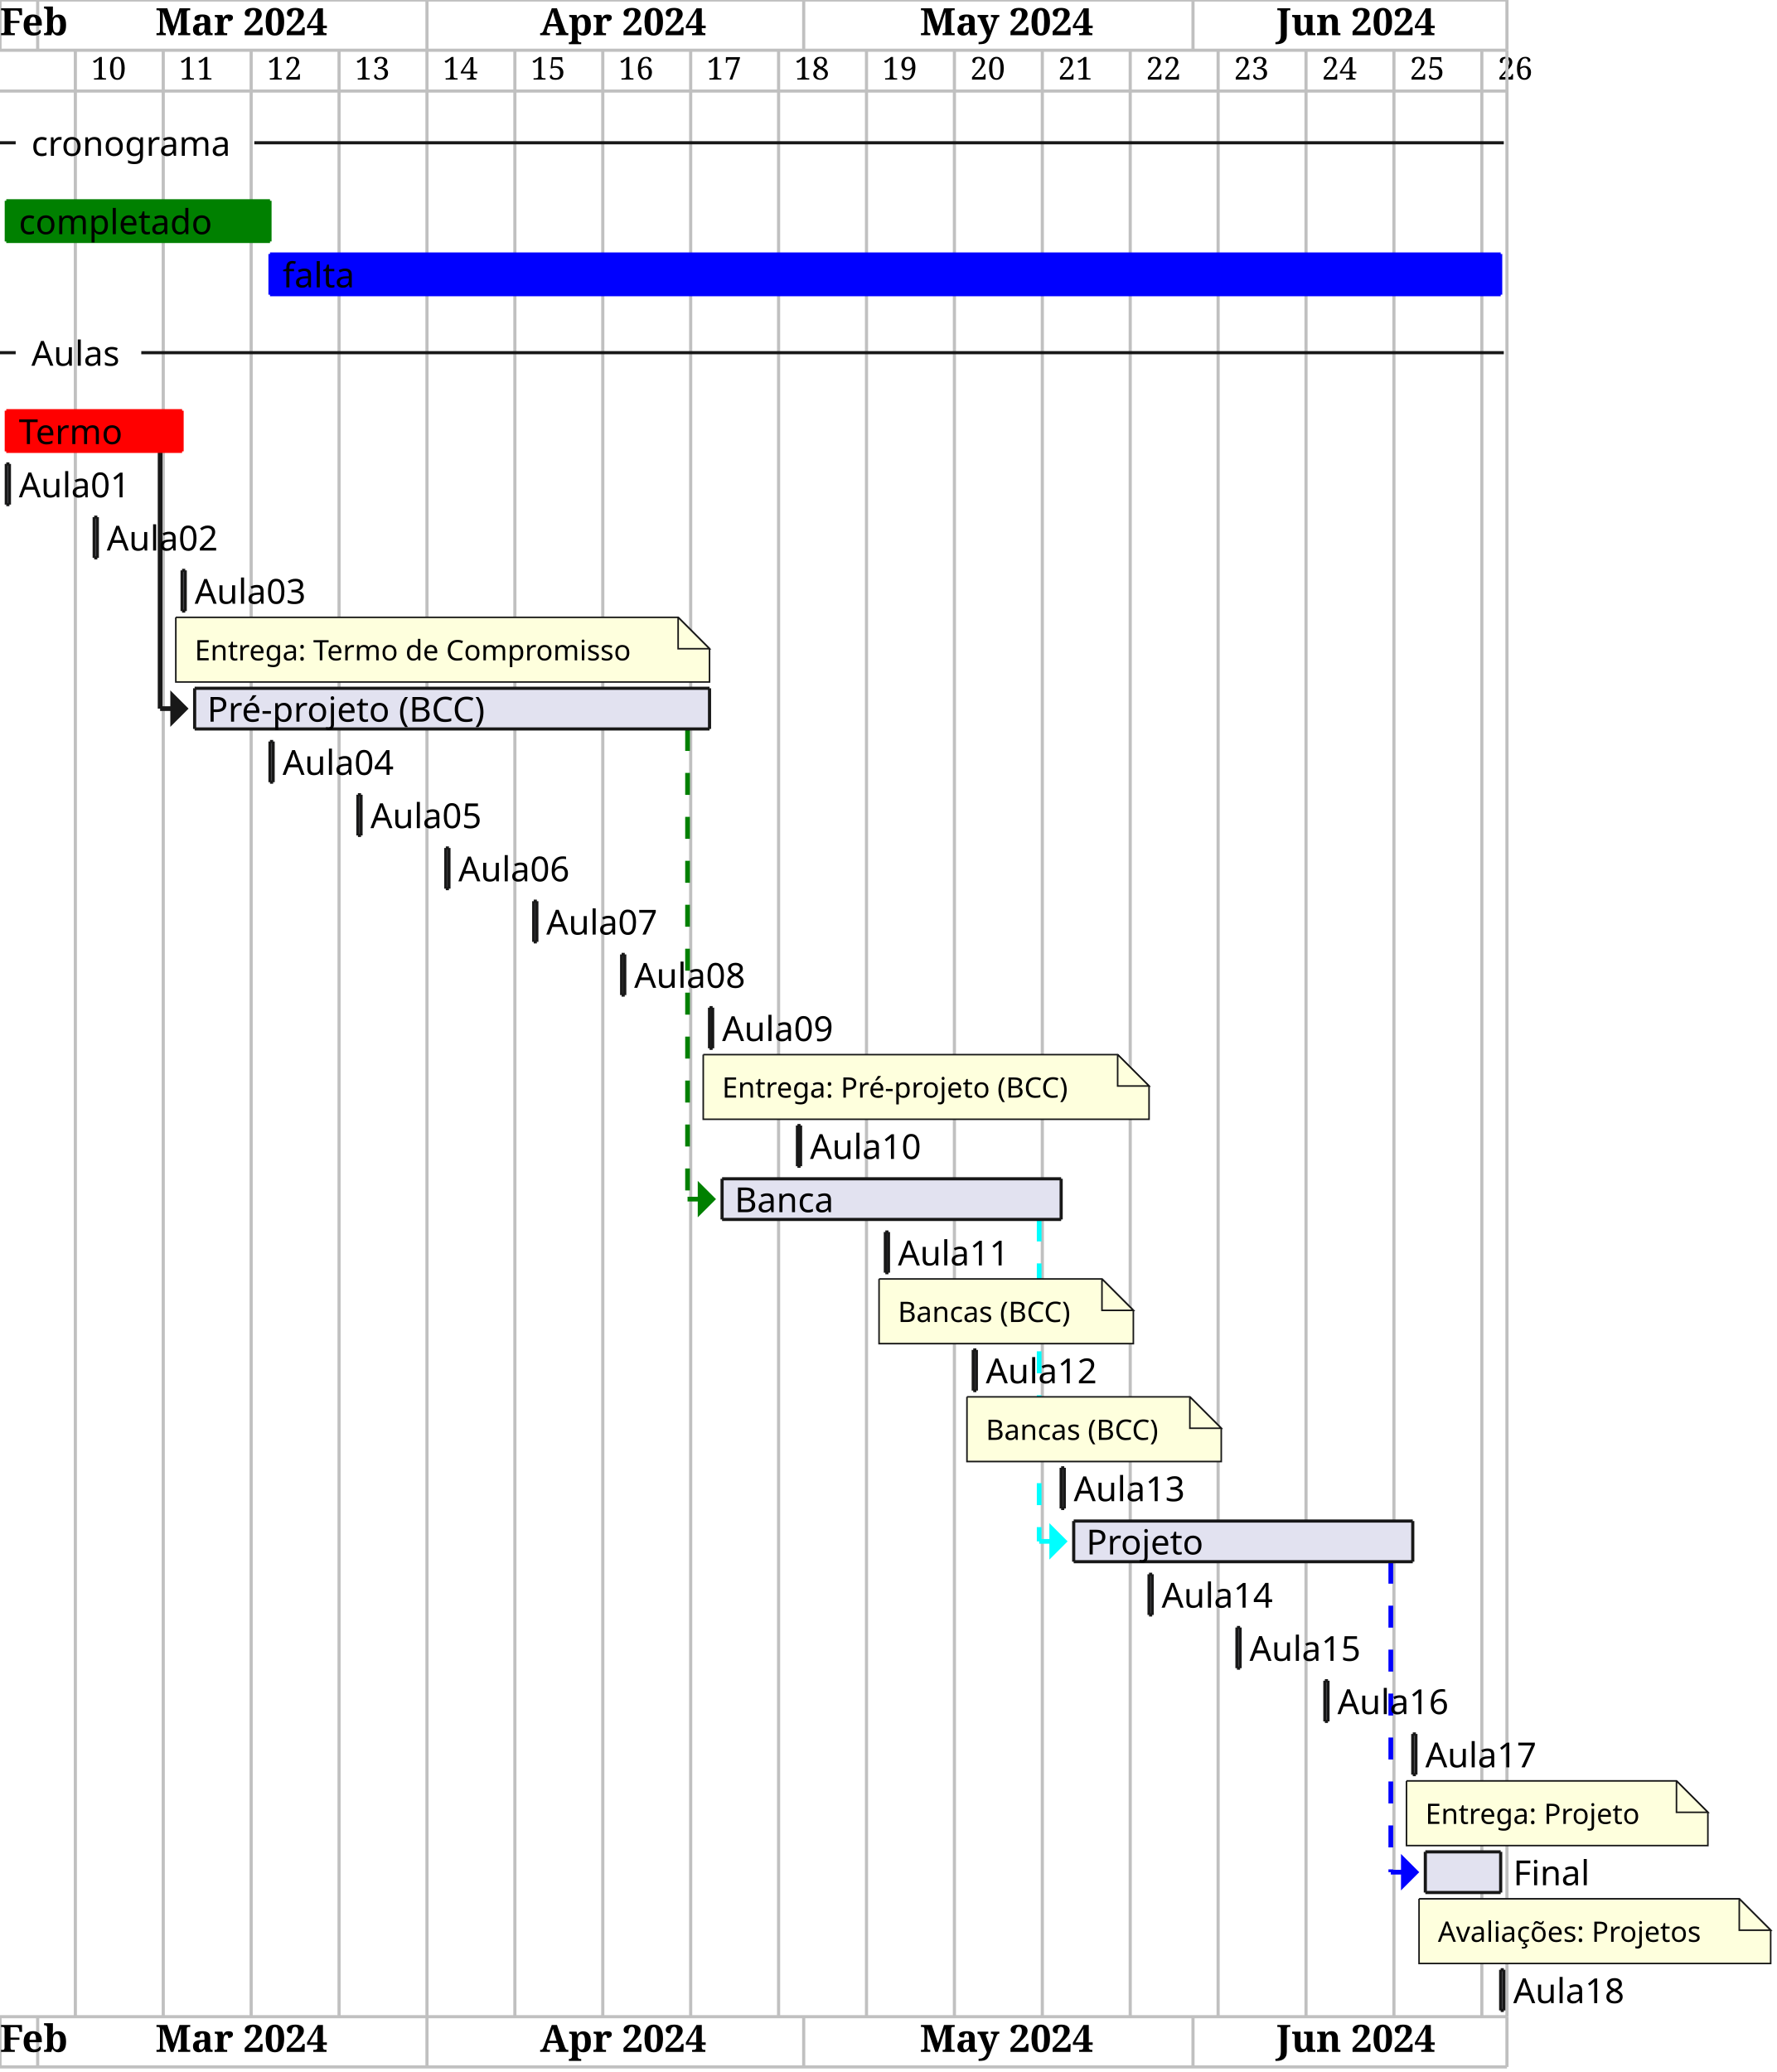
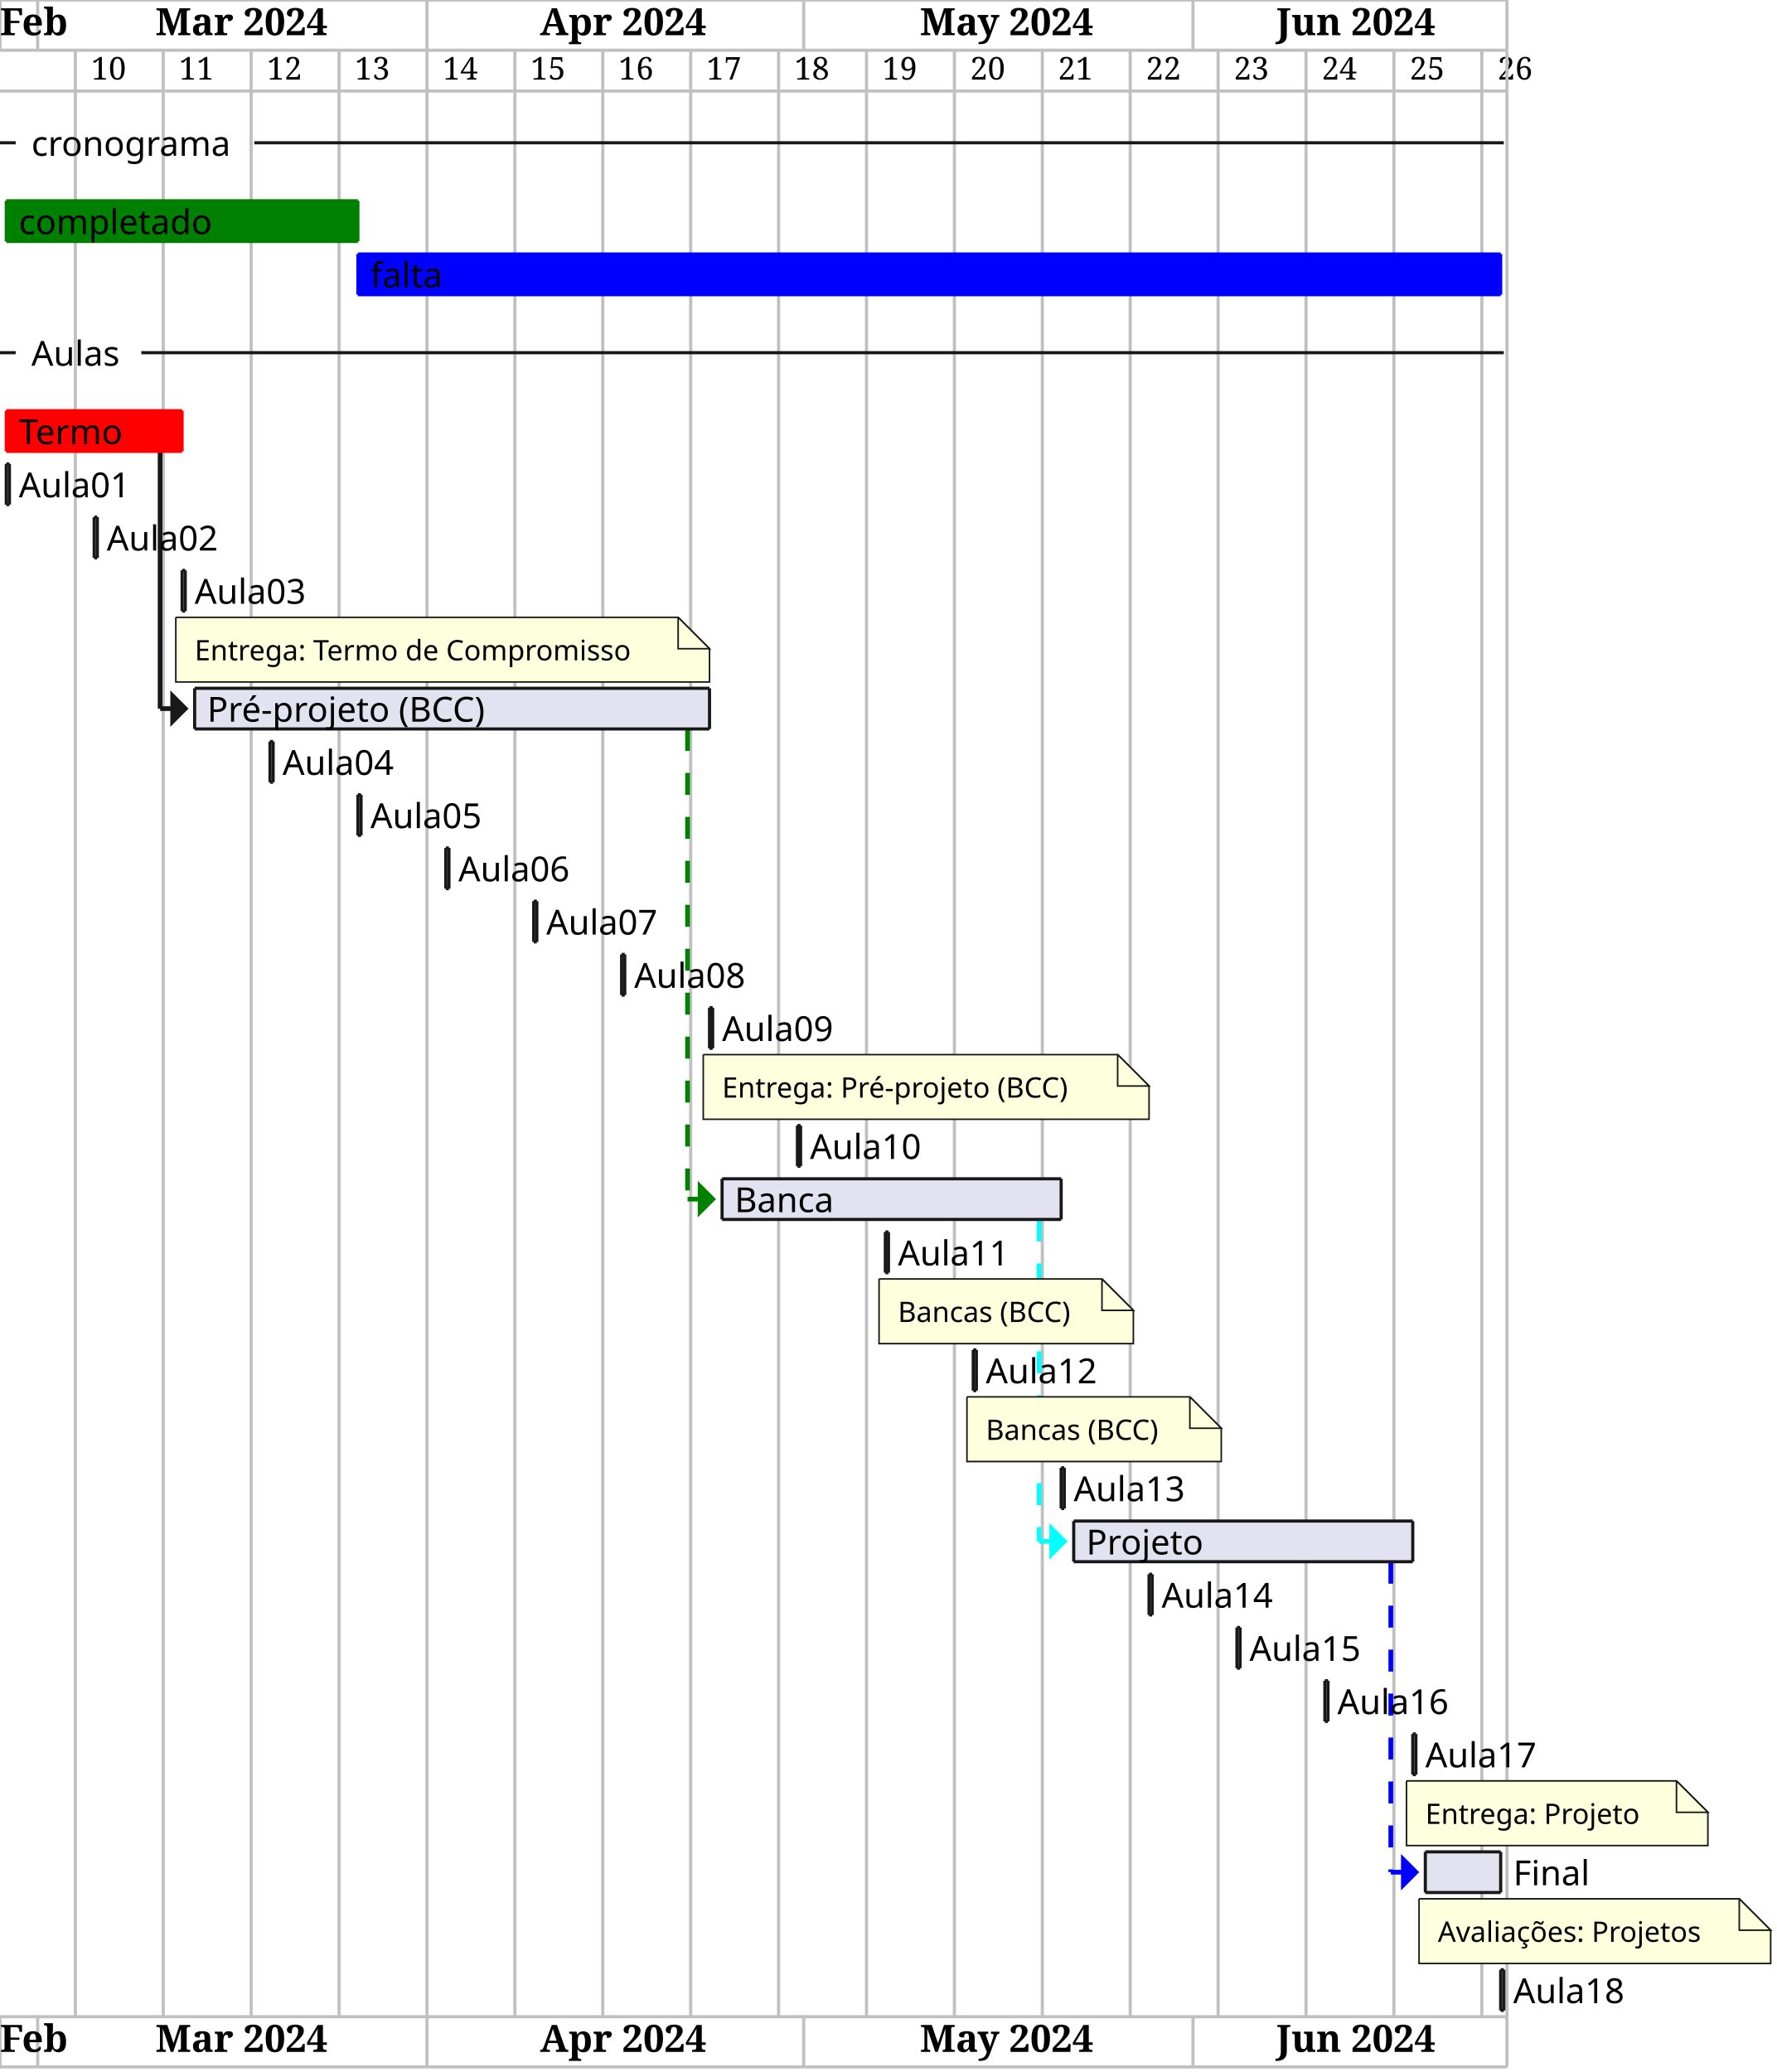
<svg xmlns="http://www.w3.org/2000/svg" contentStyleType="text/css" height="660px" preserveAspectRatio="none" style="width:566px;height:660px;background:#FFFFFF;" version="1.1" viewBox="0 0 566 660" width="566px" zoomAndPan="magnify">
  <defs />
  <g>
    <text fill="#000000" font-family="Serif" font-size="10" lengthAdjust="spacing" textLength="10" x="29" y="25.336">10</text>
    <text fill="#000000" font-family="Serif" font-size="10" lengthAdjust="spacing" textLength="10" x="57" y="25.336">11</text>
    <text fill="#000000" font-family="Serif" font-size="10" lengthAdjust="spacing" textLength="10" x="85" y="25.336">12</text>
    <text fill="#000000" font-family="Serif" font-size="10" lengthAdjust="spacing" textLength="10" x="113" y="25.336">13</text>
    <text fill="#000000" font-family="Serif" font-size="10" lengthAdjust="spacing" textLength="10" x="141" y="25.336">14</text>
    <text fill="#000000" font-family="Serif" font-size="10" lengthAdjust="spacing" textLength="10" x="169" y="25.336">15</text>
    <text fill="#000000" font-family="Serif" font-size="10" lengthAdjust="spacing" textLength="10" x="197" y="25.336">16</text>
    <text fill="#000000" font-family="Serif" font-size="10" lengthAdjust="spacing" textLength="10" x="225" y="25.336">17</text>
    <text fill="#000000" font-family="Serif" font-size="10" lengthAdjust="spacing" textLength="10" x="253" y="25.336">18</text>
    <text fill="#000000" font-family="Serif" font-size="10" lengthAdjust="spacing" textLength="10" x="281" y="25.336">19</text>
    <text fill="#000000" font-family="Serif" font-size="10" lengthAdjust="spacing" textLength="10" x="309" y="25.336">20</text>
    <text fill="#000000" font-family="Serif" font-size="10" lengthAdjust="spacing" textLength="10" x="337" y="25.336">21</text>
    <text fill="#000000" font-family="Serif" font-size="10" lengthAdjust="spacing" textLength="10" x="365" y="25.336">22</text>
    <text fill="#000000" font-family="Serif" font-size="10" lengthAdjust="spacing" textLength="10" x="393" y="25.336">23</text>
    <text fill="#000000" font-family="Serif" font-size="10" lengthAdjust="spacing" textLength="10" x="421" y="25.336">24</text>
    <text fill="#000000" font-family="Serif" font-size="10" lengthAdjust="spacing" textLength="10" x="449" y="25.336">25</text>
    <text fill="#000000" font-family="Serif" font-size="10" lengthAdjust="spacing" textLength="10" x="477" y="25.336">26</text>
    <line style="stroke:#C0C0C0;stroke-width:1.0;" x1="24" x2="24" y1="16" y2="642.385" />
    <line style="stroke:#C0C0C0;stroke-width:1.0;" x1="52" x2="52" y1="16" y2="642.385" />
    <line style="stroke:#C0C0C0;stroke-width:1.0;" x1="80" x2="80" y1="16" y2="642.385" />
    <line style="stroke:#C0C0C0;stroke-width:1.0;" x1="108" x2="108" y1="16" y2="642.385" />
    <line style="stroke:#C0C0C0;stroke-width:1.0;" x1="136" x2="136" y1="16" y2="642.385" />
    <line style="stroke:#C0C0C0;stroke-width:1.0;" x1="164" x2="164" y1="16" y2="642.385" />
    <line style="stroke:#C0C0C0;stroke-width:1.0;" x1="192" x2="192" y1="16" y2="642.385" />
    <line style="stroke:#C0C0C0;stroke-width:1.0;" x1="220" x2="220" y1="16" y2="642.385" />
    <line style="stroke:#C0C0C0;stroke-width:1.0;" x1="248" x2="248" y1="16" y2="642.385" />
    <line style="stroke:#C0C0C0;stroke-width:1.0;" x1="276" x2="276" y1="16" y2="642.385" />
    <line style="stroke:#C0C0C0;stroke-width:1.0;" x1="304" x2="304" y1="16" y2="642.385" />
    <line style="stroke:#C0C0C0;stroke-width:1.0;" x1="332" x2="332" y1="16" y2="642.385" />
    <line style="stroke:#C0C0C0;stroke-width:1.0;" x1="360" x2="360" y1="16" y2="642.385" />
    <line style="stroke:#C0C0C0;stroke-width:1.0;" x1="388" x2="388" y1="16" y2="642.385" />
    <line style="stroke:#C0C0C0;stroke-width:1.0;" x1="416" x2="416" y1="16" y2="642.385" />
    <line style="stroke:#C0C0C0;stroke-width:1.0;" x1="444" x2="444" y1="16" y2="642.385" />
    <line style="stroke:#C0C0C0;stroke-width:1.0;" x1="472" x2="472" y1="16" y2="642.385" />
    <line style="stroke:#C0C0C0;stroke-width:1.0;" x1="480" x2="480" y1="16" y2="642.385" />
    <line style="stroke:#C0C0C0;stroke-width:1.0;" x1="0" x2="0" y1="0" y2="16" />
    <line style="stroke:#C0C0C0;stroke-width:1.0;" x1="12" x2="12" y1="0" y2="16" />
    <text fill="#000000" font-family="Serif" font-size="12" font-weight="bold" lengthAdjust="spacing" textLength="19" x="0" y="11.203">Feb</text>
    <line style="stroke:#C0C0C0;stroke-width:1.0;" x1="136" x2="136" y1="0" y2="16" />
    <text fill="#000000" font-family="Serif" font-size="12" font-weight="bold" lengthAdjust="spacing" textLength="49" x="49.5" y="11.203">Mar 2024</text>
    <line style="stroke:#C0C0C0;stroke-width:1.0;" x1="256" x2="256" y1="0" y2="16" />
    <text fill="#000000" font-family="Serif" font-size="12" font-weight="bold" lengthAdjust="spacing" textLength="48" x="172" y="11.203">Apr 2024</text>
    <line style="stroke:#C0C0C0;stroke-width:1.0;" x1="380" x2="380" y1="0" y2="16" />
    <text fill="#000000" font-family="Serif" font-size="12" font-weight="bold" lengthAdjust="spacing" textLength="50" x="293" y="11.203">May 2024</text>
    <line style="stroke:#C0C0C0;stroke-width:1.0;" x1="480" x2="480" y1="0" y2="16" />
    <text fill="#000000" font-family="Serif" font-size="12" font-weight="bold" lengthAdjust="spacing" textLength="47" x="406.5" y="11.203">Jun 2024</text>
    <line style="stroke:#C0C0C0;stroke-width:1.0;" x1="0" x2="480" y1="0" y2="0" />
    <line style="stroke:#C0C0C0;stroke-width:1.0;" x1="0" x2="480" y1="16" y2="16" />
    <line style="stroke:#C0C0C0;stroke-width:1.0;" x1="0" x2="480" y1="29" y2="29" />
    <line style="stroke:#181818;stroke-width:1.5;" x1="51" x2="51" y1="143.775" y2="225.718" />
    <line style="stroke:#181818;stroke-width:1.5;" x1="51" x2="59" y1="225.718" y2="225.718" />
    <polygon fill="#181818" points="55,221.718,55,225.718,55,229.718,59,225.718" style="stroke:#181818;stroke-width:1.5;" />
    <line style="stroke:#008000;stroke-width:1.5;stroke-dasharray:7.0,7.0;" x1="219" x2="219" y1="232.195" y2="381.958" />
    <line style="stroke:#008000;stroke-width:1.5;stroke-dasharray:7.0,7.0;" x1="219" x2="227" y1="381.958" y2="381.958" />
    <polygon fill="#008000" points="223,377.958,223,381.958,223,385.958,227,381.958" style="stroke:#008000;stroke-width:1.5;" />
    <line style="stroke:#00FFFF;stroke-width:1.5;stroke-dasharray:7.0,7.0;" x1="331" x2="331" y1="388.435" y2="490.978" />
    <line style="stroke:#00FFFF;stroke-width:1.5;stroke-dasharray:7.0,7.0;" x1="331" x2="339" y1="490.978" y2="490.978" />
    <polygon fill="#00FFFF" points="335,486.978,335,490.978,335,494.978,339,490.978" style="stroke:#00FFFF;stroke-width:1.5;" />
    <line style="stroke:#0000FF;stroke-width:1.5;stroke-dasharray:7.0,7.0;" x1="443" x2="443" y1="497.455" y2="596.352" />
    <line style="stroke:#0000FF;stroke-width:1.5;stroke-dasharray:7.0,7.0;" x1="443" x2="451" y1="596.352" y2="596.352" />
    <polygon fill="#0000FF" points="447,592.352,447,596.352,447,600.352,451,596.352" style="stroke:#0000FF;stroke-width:1.5;" />
    <line style="stroke:#181818;stroke-width:1.0;" x1="0" x2="5" y1="45.477" y2="45.477" />
    <line style="stroke:#181818;stroke-width:1.0;" x1="81" x2="479" y1="45.477" y2="45.477" />
-     <rect fill="#008000" height="12.955" style="stroke:none;stroke-width:1.0;" width="84" x="2" y="63.955" />
-     <line style="stroke:#008000;stroke-width:1.0;" x1="2" x2="86" y1="63.955" y2="63.955" />
-     <line style="stroke:#008000;stroke-width:1.0;" x1="2" x2="86" y1="76.91" y2="76.91" />
+     <rect fill="#008000" height="12.955" style="stroke:none;stroke-width:1.0;" width="112" x="2" y="63.955" />
+     <line style="stroke:#008000;stroke-width:1.0;" x1="2" x2="114" y1="63.955" y2="63.955" />
+     <line style="stroke:#008000;stroke-width:1.0;" x1="2" x2="114" y1="76.91" y2="76.91" />
    <line style="stroke:#008000;stroke-width:1.0;" x1="2" x2="2" y1="63.955" y2="76.91" />
-     <line style="stroke:#008000;stroke-width:1.0;" x1="86" x2="86" y1="63.955" y2="76.91" />
-     <rect fill="#0000FF" height="12.955" style="stroke:none;stroke-width:1.0;" width="392" x="86" y="80.91" />
-     <line style="stroke:#0000FF;stroke-width:1.0;" x1="86" x2="478" y1="80.91" y2="80.91" />
-     <line style="stroke:#0000FF;stroke-width:1.0;" x1="86" x2="478" y1="93.865" y2="93.865" />
-     <line style="stroke:#0000FF;stroke-width:1.0;" x1="86" x2="86" y1="80.91" y2="93.865" />
+     <line style="stroke:#008000;stroke-width:1.0;" x1="114" x2="114" y1="63.955" y2="76.91" />
+     <rect fill="#0000FF" height="12.955" style="stroke:none;stroke-width:1.0;" width="364" x="114" y="80.91" />
+     <line style="stroke:#0000FF;stroke-width:1.0;" x1="114" x2="478" y1="80.91" y2="80.91" />
+     <line style="stroke:#0000FF;stroke-width:1.0;" x1="114" x2="478" y1="93.865" y2="93.865" />
+     <line style="stroke:#0000FF;stroke-width:1.0;" x1="114" x2="114" y1="80.91" y2="93.865" />
    <line style="stroke:#0000FF;stroke-width:1.0;" x1="478" x2="478" y1="80.91" y2="93.865" />
    <line style="stroke:#181818;stroke-width:1.0;" x1="0" x2="5" y1="112.343" y2="112.343" />
    <line style="stroke:#181818;stroke-width:1.0;" x1="45" x2="479" y1="112.343" y2="112.343" />
    <rect fill="#FF0000" height="12.955" style="stroke:none;stroke-width:1.0;" width="56" x="2" y="130.82" />
    <line style="stroke:#FF0000;stroke-width:1.0;" x1="2" x2="58" y1="130.82" y2="130.82" />
    <line style="stroke:#FF0000;stroke-width:1.0;" x1="2" x2="58" y1="143.775" y2="143.775" />
    <line style="stroke:#FF0000;stroke-width:1.0;" x1="2" x2="2" y1="130.82" y2="143.775" />
    <line style="stroke:#FF0000;stroke-width:1.0;" x1="58" x2="58" y1="130.82" y2="143.775" />
    <rect fill="#E2E2F0" height="12.955" style="stroke:none;stroke-width:1.0;" width="1" x="2" y="147.775" />
    <line style="stroke:#181818;stroke-width:1.0;" x1="2" x2="3" y1="147.775" y2="147.775" />
    <line style="stroke:#181818;stroke-width:1.0;" x1="2" x2="3" y1="160.731" y2="160.731" />
    <line style="stroke:#181818;stroke-width:1.0;" x1="2" x2="2" y1="147.775" y2="160.731" />
    <line style="stroke:#181818;stroke-width:1.0;" x1="3" x2="3" y1="147.775" y2="160.731" />
    <rect fill="#E2E2F0" height="12.955" style="stroke:none;stroke-width:1.0;" width="1" x="30" y="164.731" />
    <line style="stroke:#181818;stroke-width:1.0;" x1="30" x2="31" y1="164.731" y2="164.731" />
    <line style="stroke:#181818;stroke-width:1.0;" x1="30" x2="31" y1="177.685" y2="177.685" />
    <line style="stroke:#181818;stroke-width:1.0;" x1="30" x2="30" y1="164.731" y2="177.685" />
    <line style="stroke:#181818;stroke-width:1.0;" x1="31" x2="31" y1="164.731" y2="177.685" />
    <path d="M56,196.641 L56,217.24 L226,217.24 L226,206.641 L216,196.641 L56,196.641 " fill="#FEFFDD" style="stroke:#181818;stroke-width:0.5;" />
    <path d="M216,196.641 L216,206.641 L226,206.641 L216,196.641 " fill="#FEFFDD" style="stroke:#181818;stroke-width:0.5;" />
    <text fill="#000000" font-family="sans-serif" font-size="9" lengthAdjust="spacing" textLength="149" x="62" y="210.342">Entrega: Termo de Compromisso</text>
    <rect fill="#E2E2F0" height="12.955" style="stroke:none;stroke-width:1.0;" width="1" x="58" y="181.685" />
    <line style="stroke:#181818;stroke-width:1.0;" x1="58" x2="59" y1="181.685" y2="181.685" />
    <line style="stroke:#181818;stroke-width:1.0;" x1="58" x2="59" y1="194.641" y2="194.641" />
    <line style="stroke:#181818;stroke-width:1.0;" x1="58" x2="58" y1="181.685" y2="194.641" />
    <line style="stroke:#181818;stroke-width:1.0;" x1="59" x2="59" y1="181.685" y2="194.641" />
    <rect fill="#E2E2F0" height="12.955" style="stroke:none;stroke-width:1.0;" width="164" x="62" y="219.24" />
    <line style="stroke:#181818;stroke-width:1.0;" x1="62" x2="226" y1="219.24" y2="219.24" />
    <line style="stroke:#181818;stroke-width:1.0;" x1="62" x2="226" y1="232.195" y2="232.195" />
    <line style="stroke:#181818;stroke-width:1.0;" x1="62" x2="62" y1="219.24" y2="232.195" />
    <line style="stroke:#181818;stroke-width:1.0;" x1="226" x2="226" y1="219.24" y2="232.195" />
    <rect fill="#E2E2F0" height="12.955" style="stroke:none;stroke-width:1.0;" width="1" x="86" y="236.195" />
    <line style="stroke:#181818;stroke-width:1.0;" x1="86" x2="87" y1="236.195" y2="236.195" />
    <line style="stroke:#181818;stroke-width:1.0;" x1="86" x2="87" y1="249.15" y2="249.15" />
    <line style="stroke:#181818;stroke-width:1.0;" x1="86" x2="86" y1="236.195" y2="249.15" />
    <line style="stroke:#181818;stroke-width:1.0;" x1="87" x2="87" y1="236.195" y2="249.15" />
    <rect fill="#E2E2F0" height="12.955" style="stroke:none;stroke-width:1.0;" width="1" x="114" y="253.15" />
    <line style="stroke:#181818;stroke-width:1.0;" x1="114" x2="115" y1="253.15" y2="253.15" />
    <line style="stroke:#181818;stroke-width:1.0;" x1="114" x2="115" y1="266.106" y2="266.106" />
    <line style="stroke:#181818;stroke-width:1.0;" x1="114" x2="114" y1="253.15" y2="266.106" />
    <line style="stroke:#181818;stroke-width:1.0;" x1="115" x2="115" y1="253.15" y2="266.106" />
    <rect fill="#E2E2F0" height="12.955" style="stroke:none;stroke-width:1.0;" width="1" x="142" y="270.106" />
    <line style="stroke:#181818;stroke-width:1.0;" x1="142" x2="143" y1="270.106" y2="270.106" />
    <line style="stroke:#181818;stroke-width:1.0;" x1="142" x2="143" y1="283.06" y2="283.06" />
    <line style="stroke:#181818;stroke-width:1.0;" x1="142" x2="142" y1="270.106" y2="283.06" />
    <line style="stroke:#181818;stroke-width:1.0;" x1="143" x2="143" y1="270.106" y2="283.06" />
    <rect fill="#E2E2F0" height="12.955" style="stroke:none;stroke-width:1.0;" width="1" x="170" y="287.06" />
    <line style="stroke:#181818;stroke-width:1.0;" x1="170" x2="171" y1="287.06" y2="287.06" />
    <line style="stroke:#181818;stroke-width:1.0;" x1="170" x2="171" y1="300.016" y2="300.016" />
    <line style="stroke:#181818;stroke-width:1.0;" x1="170" x2="170" y1="287.06" y2="300.016" />
    <line style="stroke:#181818;stroke-width:1.0;" x1="171" x2="171" y1="287.06" y2="300.016" />
    <rect fill="#E2E2F0" height="12.955" style="stroke:none;stroke-width:1.0;" width="1" x="198" y="304.016" />
    <line style="stroke:#181818;stroke-width:1.0;" x1="198" x2="199" y1="304.016" y2="304.016" />
    <line style="stroke:#181818;stroke-width:1.0;" x1="198" x2="199" y1="316.971" y2="316.971" />
    <line style="stroke:#181818;stroke-width:1.0;" x1="198" x2="198" y1="304.016" y2="316.971" />
    <line style="stroke:#181818;stroke-width:1.0;" x1="199" x2="199" y1="304.016" y2="316.971" />
    <path d="M224,335.926 L224,356.525 L366,356.525 L366,345.926 L356,335.926 L224,335.926 " fill="#FEFFDD" style="stroke:#181818;stroke-width:0.5;" />
    <path d="M356,335.926 L356,345.926 L366,345.926 L356,335.926 " fill="#FEFFDD" style="stroke:#181818;stroke-width:0.5;" />
    <text fill="#000000" font-family="sans-serif" font-size="9" lengthAdjust="spacing" textLength="118" x="230" y="349.627">Entrega: Pré-projeto (BCC)</text>
    <rect fill="#E2E2F0" height="12.955" style="stroke:none;stroke-width:1.0;" width="1" x="226" y="320.971" />
    <line style="stroke:#181818;stroke-width:1.0;" x1="226" x2="227" y1="320.971" y2="320.971" />
    <line style="stroke:#181818;stroke-width:1.0;" x1="226" x2="227" y1="333.926" y2="333.926" />
    <line style="stroke:#181818;stroke-width:1.0;" x1="226" x2="226" y1="320.971" y2="333.926" />
    <line style="stroke:#181818;stroke-width:1.0;" x1="227" x2="227" y1="320.971" y2="333.926" />
    <rect fill="#E2E2F0" height="12.955" style="stroke:none;stroke-width:1.0;" width="1" x="254" y="358.525" />
    <line style="stroke:#181818;stroke-width:1.0;" x1="254" x2="255" y1="358.525" y2="358.525" />
    <line style="stroke:#181818;stroke-width:1.0;" x1="254" x2="255" y1="371.481" y2="371.481" />
    <line style="stroke:#181818;stroke-width:1.0;" x1="254" x2="254" y1="358.525" y2="371.481" />
    <line style="stroke:#181818;stroke-width:1.0;" x1="255" x2="255" y1="358.525" y2="371.481" />
    <rect fill="#E2E2F0" height="12.955" style="stroke:none;stroke-width:1.0;" width="108" x="230" y="375.481" />
    <line style="stroke:#181818;stroke-width:1.0;" x1="230" x2="338" y1="375.481" y2="375.481" />
    <line style="stroke:#181818;stroke-width:1.0;" x1="230" x2="338" y1="388.435" y2="388.435" />
    <line style="stroke:#181818;stroke-width:1.0;" x1="230" x2="230" y1="375.481" y2="388.435" />
    <line style="stroke:#181818;stroke-width:1.0;" x1="338" x2="338" y1="375.481" y2="388.435" />
    <path d="M280,407.391 L280,427.99 L361,427.99 L361,417.391 L351,407.391 L280,407.391 " fill="#FEFFDD" style="stroke:#181818;stroke-width:0.5;" />
    <path d="M351,407.391 L351,417.391 L361,417.391 L351,407.391 " fill="#FEFFDD" style="stroke:#181818;stroke-width:0.5;" />
    <text fill="#000000" font-family="sans-serif" font-size="9" lengthAdjust="spacing" textLength="57" x="286" y="421.092">Bancas (BCC)</text>
    <rect fill="#E2E2F0" height="12.955" style="stroke:none;stroke-width:1.0;" width="1" x="282" y="392.435" />
    <line style="stroke:#181818;stroke-width:1.0;" x1="282" x2="283" y1="392.435" y2="392.435" />
    <line style="stroke:#181818;stroke-width:1.0;" x1="282" x2="283" y1="405.391" y2="405.391" />
    <line style="stroke:#181818;stroke-width:1.0;" x1="282" x2="282" y1="392.435" y2="405.391" />
    <line style="stroke:#181818;stroke-width:1.0;" x1="283" x2="283" y1="392.435" y2="405.391" />
    <path d="M308,444.945 L308,465.545 L389,465.545 L389,454.945 L379,444.945 L308,444.945 " fill="#FEFFDD" style="stroke:#181818;stroke-width:0.5;" />
    <path d="M379,444.945 L379,454.945 L389,454.945 L379,444.945 " fill="#FEFFDD" style="stroke:#181818;stroke-width:0.5;" />
    <text fill="#000000" font-family="sans-serif" font-size="9" lengthAdjust="spacing" textLength="57" x="314" y="458.647">Bancas (BCC)</text>
    <rect fill="#E2E2F0" height="12.955" style="stroke:none;stroke-width:1.0;" width="1" x="310" y="429.99" />
    <line style="stroke:#181818;stroke-width:1.0;" x1="310" x2="311" y1="429.99" y2="429.99" />
    <line style="stroke:#181818;stroke-width:1.0;" x1="310" x2="311" y1="442.945" y2="442.945" />
    <line style="stroke:#181818;stroke-width:1.0;" x1="310" x2="310" y1="429.99" y2="442.945" />
    <line style="stroke:#181818;stroke-width:1.0;" x1="311" x2="311" y1="429.99" y2="442.945" />
    <rect fill="#E2E2F0" height="12.955" style="stroke:none;stroke-width:1.0;" width="1" x="338" y="467.545" />
    <line style="stroke:#181818;stroke-width:1.0;" x1="338" x2="339" y1="467.545" y2="467.545" />
    <line style="stroke:#181818;stroke-width:1.0;" x1="338" x2="339" y1="480.5" y2="480.5" />
    <line style="stroke:#181818;stroke-width:1.0;" x1="338" x2="338" y1="467.545" y2="480.5" />
    <line style="stroke:#181818;stroke-width:1.0;" x1="339" x2="339" y1="467.545" y2="480.5" />
    <rect fill="#E2E2F0" height="12.955" style="stroke:none;stroke-width:1.0;" width="108" x="342" y="484.5" />
    <line style="stroke:#181818;stroke-width:1.0;" x1="342" x2="450" y1="484.5" y2="484.5" />
    <line style="stroke:#181818;stroke-width:1.0;" x1="342" x2="450" y1="497.455" y2="497.455" />
    <line style="stroke:#181818;stroke-width:1.0;" x1="342" x2="342" y1="484.5" y2="497.455" />
    <line style="stroke:#181818;stroke-width:1.0;" x1="450" x2="450" y1="484.5" y2="497.455" />
    <rect fill="#E2E2F0" height="12.955" style="stroke:none;stroke-width:1.0;" width="1" x="366" y="501.455" />
    <line style="stroke:#181818;stroke-width:1.0;" x1="366" x2="367" y1="501.455" y2="501.455" />
    <line style="stroke:#181818;stroke-width:1.0;" x1="366" x2="367" y1="514.41" y2="514.41" />
    <line style="stroke:#181818;stroke-width:1.0;" x1="366" x2="366" y1="501.455" y2="514.41" />
    <line style="stroke:#181818;stroke-width:1.0;" x1="367" x2="367" y1="501.455" y2="514.41" />
    <rect fill="#E2E2F0" height="12.955" style="stroke:none;stroke-width:1.0;" width="1" x="394" y="518.41" />
    <line style="stroke:#181818;stroke-width:1.0;" x1="394" x2="395" y1="518.41" y2="518.41" />
    <line style="stroke:#181818;stroke-width:1.0;" x1="394" x2="395" y1="531.365" y2="531.365" />
    <line style="stroke:#181818;stroke-width:1.0;" x1="394" x2="394" y1="518.41" y2="531.365" />
    <line style="stroke:#181818;stroke-width:1.0;" x1="395" x2="395" y1="518.41" y2="531.365" />
    <rect fill="#E2E2F0" height="12.955" style="stroke:none;stroke-width:1.0;" width="1" x="422" y="535.365" />
    <line style="stroke:#181818;stroke-width:1.0;" x1="422" x2="423" y1="535.365" y2="535.365" />
    <line style="stroke:#181818;stroke-width:1.0;" x1="422" x2="423" y1="548.32" y2="548.32" />
    <line style="stroke:#181818;stroke-width:1.0;" x1="422" x2="422" y1="535.365" y2="548.32" />
    <line style="stroke:#181818;stroke-width:1.0;" x1="423" x2="423" y1="535.365" y2="548.32" />
    <path d="M448,567.275 L448,587.875 L544,587.875 L544,577.275 L534,567.275 L448,567.275 " fill="#FEFFDD" style="stroke:#181818;stroke-width:0.5;" />
    <path d="M534,567.275 L534,577.275 L544,577.275 L534,567.275 " fill="#FEFFDD" style="stroke:#181818;stroke-width:0.5;" />
    <text fill="#000000" font-family="sans-serif" font-size="9" lengthAdjust="spacing" textLength="72" x="454" y="580.977">Entrega: Projeto</text>
    <rect fill="#E2E2F0" height="12.955" style="stroke:none;stroke-width:1.0;" width="1" x="450" y="552.32" />
    <line style="stroke:#181818;stroke-width:1.0;" x1="450" x2="451" y1="552.32" y2="552.32" />
    <line style="stroke:#181818;stroke-width:1.0;" x1="450" x2="451" y1="565.275" y2="565.275" />
    <line style="stroke:#181818;stroke-width:1.0;" x1="450" x2="450" y1="552.32" y2="565.275" />
    <line style="stroke:#181818;stroke-width:1.0;" x1="451" x2="451" y1="552.32" y2="565.275" />
    <path d="M452,604.83 L452,625.43 L564,625.43 L564,614.83 L554,604.83 L452,604.83 " fill="#FEFFDD" style="stroke:#181818;stroke-width:0.5;" />
    <path d="M554,604.83 L554,614.83 L564,614.83 L554,604.83 " fill="#FEFFDD" style="stroke:#181818;stroke-width:0.5;" />
    <text fill="#000000" font-family="sans-serif" font-size="9" lengthAdjust="spacing" textLength="91" x="458" y="618.531">Avaliações: Projetos</text>
    <rect fill="#E2E2F0" height="12.955" style="stroke:none;stroke-width:1.0;" width="24" x="454" y="589.875" />
    <line style="stroke:#181818;stroke-width:1.0;" x1="454" x2="478" y1="589.875" y2="589.875" />
    <line style="stroke:#181818;stroke-width:1.0;" x1="454" x2="478" y1="602.83" y2="602.83" />
    <line style="stroke:#181818;stroke-width:1.0;" x1="454" x2="454" y1="589.875" y2="602.83" />
    <line style="stroke:#181818;stroke-width:1.0;" x1="478" x2="478" y1="589.875" y2="602.83" />
    <rect fill="#E2E2F0" height="12.955" style="stroke:none;stroke-width:1.0;" width="1" x="478" y="627.43" />
    <line style="stroke:#181818;stroke-width:1.0;" x1="478" x2="479" y1="627.43" y2="627.43" />
    <line style="stroke:#181818;stroke-width:1.0;" x1="478" x2="479" y1="640.385" y2="640.385" />
    <line style="stroke:#181818;stroke-width:1.0;" x1="478" x2="478" y1="627.43" y2="640.385" />
    <line style="stroke:#181818;stroke-width:1.0;" x1="479" x2="479" y1="627.43" y2="640.385" />
    <text fill="#000000" font-family="sans-serif" font-size="11" lengthAdjust="spacing" textLength="66" x="10" y="49.635">cronograma</text>
    <text fill="#000000" font-family="sans-serif" font-size="11" lengthAdjust="spacing" textLength="63" x="6" y="74.59">completado</text>
-     <text fill="#000000" font-family="sans-serif" font-size="11" lengthAdjust="spacing" textLength="23" x="90" y="91.545">falta</text>
+     <text fill="#000000" font-family="sans-serif" font-size="11" lengthAdjust="spacing" textLength="23" x="118" y="91.545">falta</text>
    <text fill="#000000" font-family="sans-serif" font-size="11" lengthAdjust="spacing" textLength="30" x="10" y="116.5">Aulas</text>
    <text fill="#000000" font-family="sans-serif" font-size="11" lengthAdjust="spacing" textLength="35" x="6" y="141.455">Termo</text>
    <text fill="#000000" font-family="sans-serif" font-size="11" lengthAdjust="spacing" textLength="38" x="6" y="158.41">Aula01</text>
    <text fill="#000000" font-family="sans-serif" font-size="11" lengthAdjust="spacing" textLength="38" x="34" y="175.365">Aula02</text>
    <text fill="#000000" font-family="sans-serif" font-size="11" lengthAdjust="spacing" textLength="38" x="62" y="192.32">Aula03</text>
    <text fill="#000000" font-family="sans-serif" font-size="11" lengthAdjust="spacing" textLength="95" x="66" y="229.875">Pré-projeto (BCC)</text>
    <text fill="#000000" font-family="sans-serif" font-size="11" lengthAdjust="spacing" textLength="38" x="90" y="246.83">Aula04</text>
    <text fill="#000000" font-family="sans-serif" font-size="11" lengthAdjust="spacing" textLength="38" x="118" y="263.785">Aula05</text>
    <text fill="#000000" font-family="sans-serif" font-size="11" lengthAdjust="spacing" textLength="38" x="146" y="280.74">Aula06</text>
    <text fill="#000000" font-family="sans-serif" font-size="11" lengthAdjust="spacing" textLength="38" x="174" y="297.695">Aula07</text>
    <text fill="#000000" font-family="sans-serif" font-size="11" lengthAdjust="spacing" textLength="38" x="202" y="314.65">Aula08</text>
    <text fill="#000000" font-family="sans-serif" font-size="11" lengthAdjust="spacing" textLength="38" x="230" y="331.606">Aula09</text>
    <text fill="#000000" font-family="sans-serif" font-size="11" lengthAdjust="spacing" textLength="38" x="258" y="369.16">Aula10</text>
    <text fill="#000000" font-family="sans-serif" font-size="11" lengthAdjust="spacing" textLength="31" x="234" y="386.115">Banca</text>
    <text fill="#000000" font-family="sans-serif" font-size="11" lengthAdjust="spacing" textLength="38" x="286" y="403.07">Aula11</text>
    <text fill="#000000" font-family="sans-serif" font-size="11" lengthAdjust="spacing" textLength="38" x="314" y="440.625">Aula12</text>
    <text fill="#000000" font-family="sans-serif" font-size="11" lengthAdjust="spacing" textLength="38" x="342" y="478.18">Aula13</text>
    <text fill="#000000" font-family="sans-serif" font-size="11" lengthAdjust="spacing" textLength="38" x="346" y="495.135">Projeto</text>
    <text fill="#000000" font-family="sans-serif" font-size="11" lengthAdjust="spacing" textLength="38" x="370" y="512.09">Aula14</text>
    <text fill="#000000" font-family="sans-serif" font-size="11" lengthAdjust="spacing" textLength="38" x="398" y="529.045">Aula15</text>
    <text fill="#000000" font-family="sans-serif" font-size="11" lengthAdjust="spacing" textLength="38" x="426" y="546">Aula16</text>
    <text fill="#000000" font-family="sans-serif" font-size="11" lengthAdjust="spacing" textLength="38" x="454" y="562.955">Aula17</text>
    <text fill="#000000" font-family="sans-serif" font-size="11" lengthAdjust="spacing" textLength="25" x="482" y="600.51">Final</text>
    <text fill="#000000" font-family="sans-serif" font-size="11" lengthAdjust="spacing" textLength="38" x="482" y="638.064">Aula18</text>
    <line style="stroke:#C0C0C0;stroke-width:1.0;" x1="0" x2="480" y1="642.385" y2="642.385" />
    <line style="stroke:#C0C0C0;stroke-width:1.0;" x1="0" x2="0" y1="642.385" y2="658.385" />
    <line style="stroke:#C0C0C0;stroke-width:1.0;" x1="12" x2="12" y1="642.385" y2="658.385" />
    <text fill="#000000" font-family="Serif" font-size="12" font-weight="bold" lengthAdjust="spacing" textLength="19" x="0" y="653.588">Feb</text>
    <line style="stroke:#C0C0C0;stroke-width:1.0;" x1="136" x2="136" y1="642.385" y2="658.385" />
    <text fill="#000000" font-family="Serif" font-size="12" font-weight="bold" lengthAdjust="spacing" textLength="49" x="49.5" y="653.588">Mar 2024</text>
    <line style="stroke:#C0C0C0;stroke-width:1.0;" x1="256" x2="256" y1="642.385" y2="658.385" />
    <text fill="#000000" font-family="Serif" font-size="12" font-weight="bold" lengthAdjust="spacing" textLength="48" x="172" y="653.588">Apr 2024</text>
    <line style="stroke:#C0C0C0;stroke-width:1.0;" x1="380" x2="380" y1="642.385" y2="658.385" />
    <text fill="#000000" font-family="Serif" font-size="12" font-weight="bold" lengthAdjust="spacing" textLength="50" x="293" y="653.588">May 2024</text>
    <line style="stroke:#C0C0C0;stroke-width:1.0;" x1="480" x2="480" y1="642.385" y2="658.385" />
    <text fill="#000000" font-family="Serif" font-size="12" font-weight="bold" lengthAdjust="spacing" textLength="47" x="406.5" y="653.588">Jun 2024</text>
    <line style="stroke:#C0C0C0;stroke-width:1.0;" x1="0" x2="480" y1="658.385" y2="658.385" />
  </g>
</svg>
